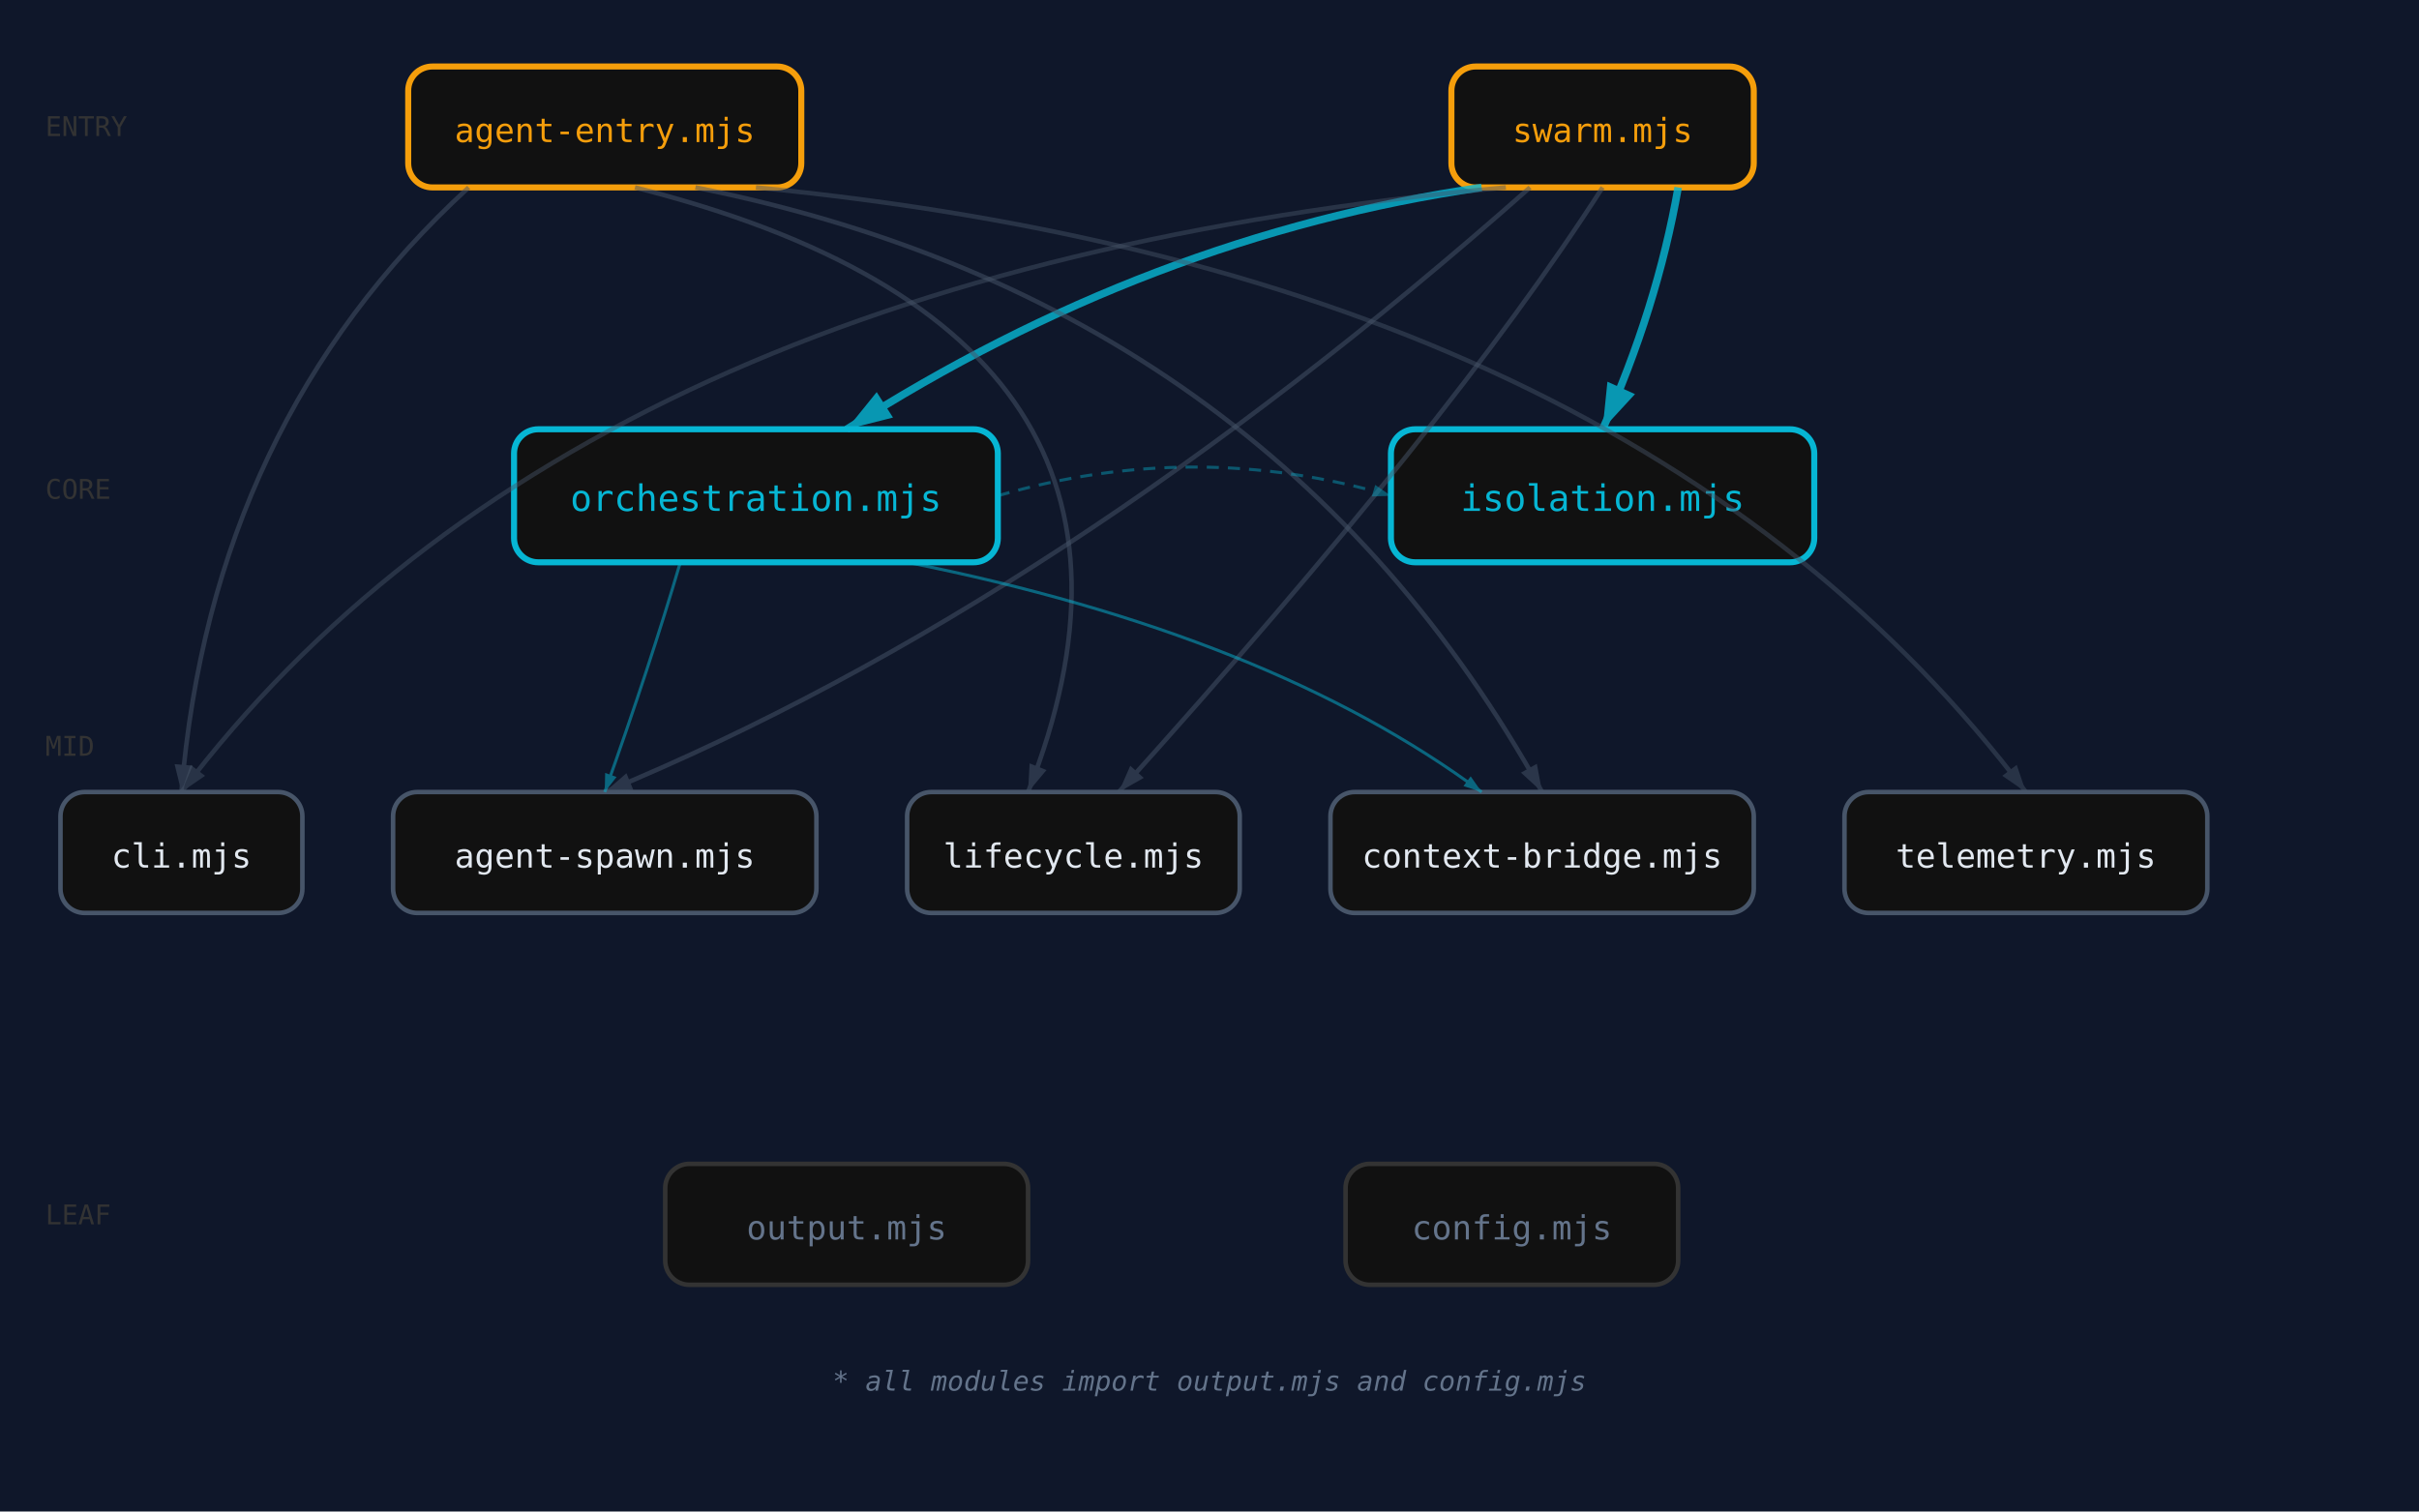
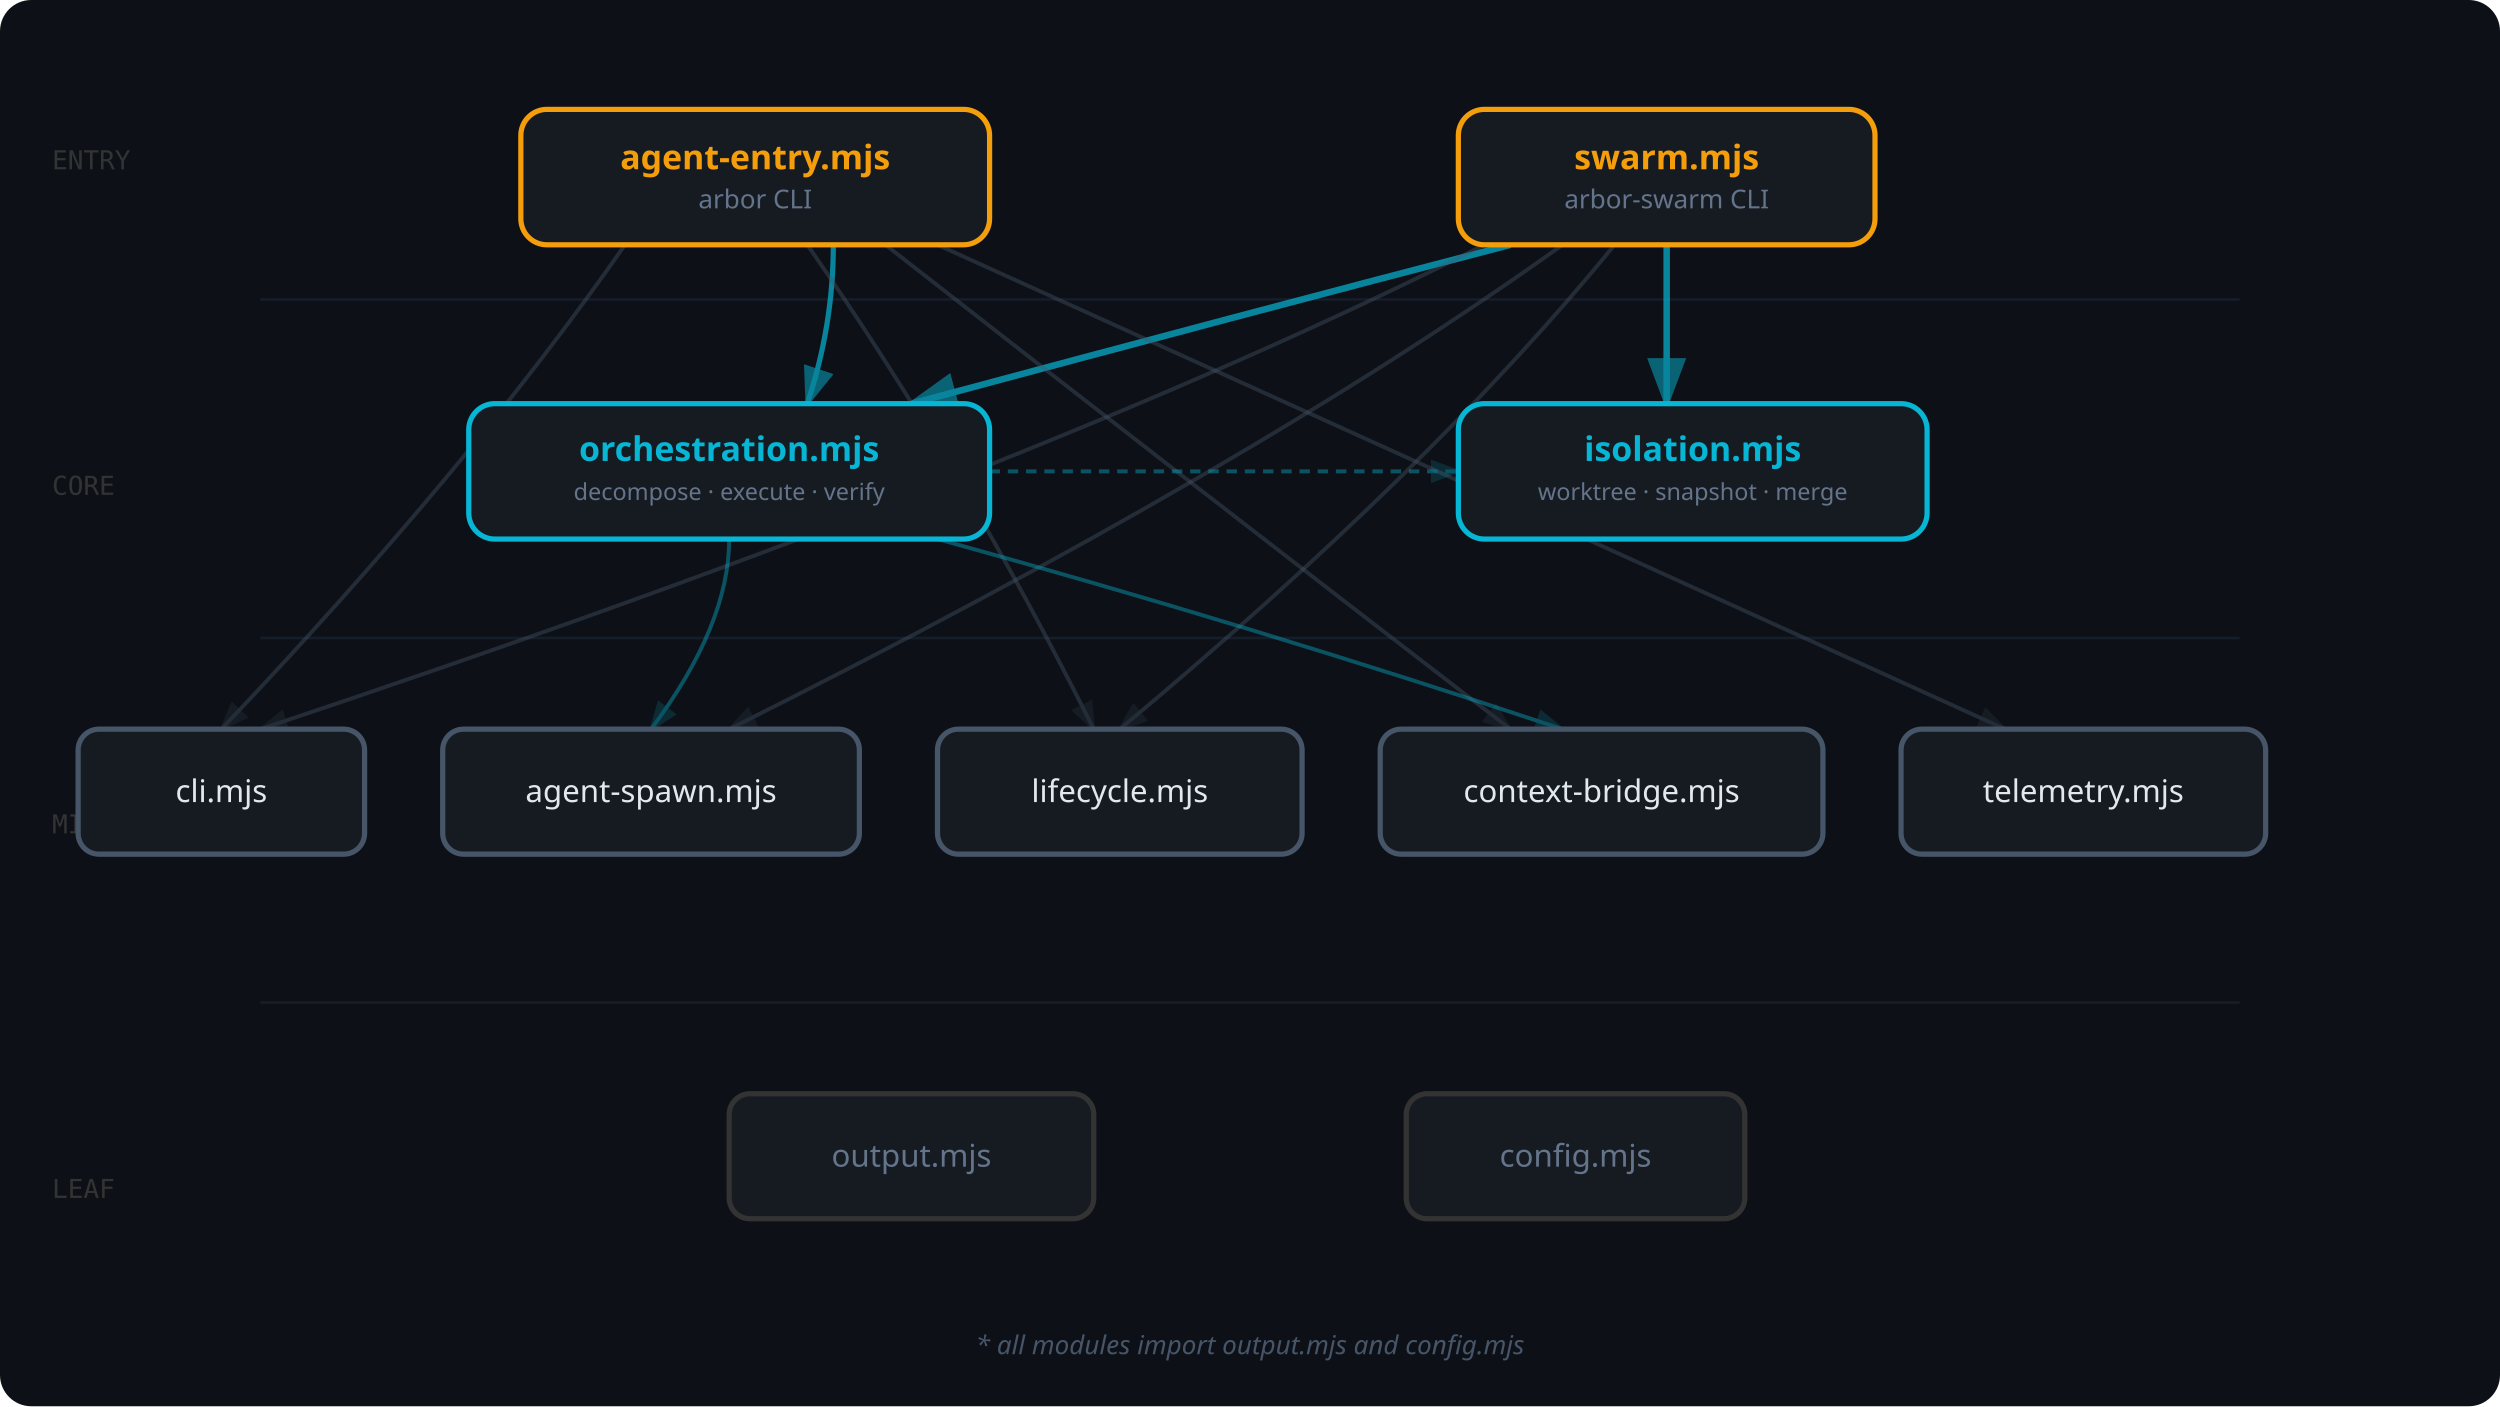
- <svg xmlns="http://www.w3.org/2000/svg" viewBox="0 0 800 500">
+ <svg xmlns="http://www.w3.org/2000/svg" viewBox="0 0 960 540">
+   <rect width="960" height="540" fill="#0D1117" rx="12" />
  <defs>
-     <marker id="d-amber" markerWidth="6" markerHeight="4" refX="6" refY="2" orient="auto">
-       <polygon points="0,0 6,2 0,4" fill="#F59E0B" />
+     <marker id="arrow-cyan" markerWidth="8" markerHeight="8" refX="7" refY="3" orient="auto" markerUnits="strokeWidth">
+       <path d="M0,0 L0,6 L8,3 z" fill="#06B6D4" opacity="0.7" />
    </marker>
-     <marker id="d-cyan" markerWidth="6" markerHeight="4" refX="6" refY="2" orient="auto">
-       <polygon points="0,0 6,2 0,4" fill="#06B6D4" />
+     <marker id="arrow-slate" markerWidth="8" markerHeight="8" refX="7" refY="3" orient="auto" markerUnits="strokeWidth">
+       <path d="M0,0 L0,6 L8,3 z" fill="#475569" opacity="0.4" />
    </marker>
-     <marker id="d-slate" markerWidth="6" markerHeight="4" refX="6" refY="2" orient="auto">
-       <polygon points="0,0 6,2 0,4" fill="#475569" />
+     <marker id="arrow-cyan-thin" markerWidth="8" markerHeight="8" refX="7" refY="3" orient="auto" markerUnits="strokeWidth">
+       <path d="M0,0 L0,6 L8,3 z" fill="#06B6D4" opacity="0.4" />
    </marker>
  </defs>
-   <rect width="800" height="500" fill="#0F172A" />
-   <text x="15" y="45" font-family="monospace" font-size="9" fill="#333333">ENTRY</text>
-   <text x="15" y="165" font-family="monospace" font-size="9" fill="#333333">CORE</text>
-   <text x="15" y="250" font-family="monospace" font-size="9" fill="#333333">MID</text>
-   <text x="15" y="405" font-family="monospace" font-size="9" fill="#333333">LEAF</text>
-   <rect x="135" y="22" width="130" height="40" rx="8" ry="8" fill="#111111" stroke="#F59E0B" stroke-width="2" />
-   <text x="200" y="47" text-anchor="middle" font-family="monospace" font-size="11" fill="#F59E0B">agent-entry.mjs</text>
-   <rect x="480" y="22" width="100" height="40" rx="8" ry="8" fill="#111111" stroke="#F59E0B" stroke-width="2" />
-   <text x="530" y="47" text-anchor="middle" font-family="monospace" font-size="11" fill="#F59E0B">swarm.mjs</text>
-   <rect x="170" y="142" width="160" height="44" rx="8" ry="8" fill="#111111" stroke="#06B6D4" stroke-width="2" />
-   <text x="250" y="169" text-anchor="middle" font-family="monospace" font-size="12" fill="#06B6D4">orchestration.mjs</text>
-   <rect x="460" y="142" width="140" height="44" rx="8" ry="8" fill="#111111" stroke="#06B6D4" stroke-width="2" />
-   <text x="530" y="169" text-anchor="middle" font-family="monospace" font-size="12" fill="#06B6D4">isolation.mjs</text>
-   <rect x="20" y="262" width="80" height="40" rx="8" ry="8" fill="#111111" stroke="#475569" stroke-width="1.5" />
-   <text x="60" y="287" text-anchor="middle" font-family="monospace" font-size="11" fill="#E2E8F0">cli.mjs</text>
-   <rect x="130" y="262" width="140" height="40" rx="8" ry="8" fill="#111111" stroke="#475569" stroke-width="1.5" />
-   <text x="200" y="287" text-anchor="middle" font-family="monospace" font-size="11" fill="#E2E8F0">agent-spawn.mjs</text>
-   <rect x="300" y="262" width="110" height="40" rx="8" ry="8" fill="#111111" stroke="#475569" stroke-width="1.5" />
-   <text x="355" y="287" text-anchor="middle" font-family="monospace" font-size="11" fill="#E2E8F0">lifecycle.mjs</text>
-   <rect x="440" y="262" width="140" height="40" rx="8" ry="8" fill="#111111" stroke="#475569" stroke-width="1.5" />
-   <text x="510" y="287" text-anchor="middle" font-family="monospace" font-size="11" fill="#E2E8F0">context-bridge.mjs</text>
-   <rect x="610" y="262" width="120" height="40" rx="8" ry="8" fill="#111111" stroke="#475569" stroke-width="1.5" />
-   <text x="670" y="287" text-anchor="middle" font-family="monospace" font-size="11" fill="#E2E8F0">telemetry.mjs</text>
-   <rect x="220" y="385" width="120" height="40" rx="8" ry="8" fill="#111111" stroke="#333333" stroke-width="1.5" />
-   <text x="280" y="410" text-anchor="middle" font-family="monospace" font-size="11" fill="#64748B">output.mjs</text>
-   <rect x="445" y="385" width="110" height="40" rx="8" ry="8" fill="#111111" stroke="#333333" stroke-width="1.5" />
-   <text x="500" y="410" text-anchor="middle" font-family="monospace" font-size="11" fill="#64748B">config.mjs</text>
-   <path d="M 490,62 Q 380,78 280,142" fill="none" stroke="#06B6D4" stroke-width="2.5" opacity="0.8" marker-end="url(#d-cyan)" />
-   <path d="M 555,62 Q 548,102 530,142" fill="none" stroke="#06B6D4" stroke-width="2.5" opacity="0.8" marker-end="url(#d-cyan)" />
-   <path d="M 506,62 Q 350,200 200,262" fill="none" stroke="#475569" stroke-width="1.5" opacity="0.5" marker-end="url(#d-slate)" />
-   <path d="M 530,62 Q 480,140 370,262" fill="none" stroke="#475569" stroke-width="1.5" opacity="0.5" marker-end="url(#d-slate)" />
-   <path d="M 498,62 Q 190,90 60,262" fill="none" stroke="#475569" stroke-width="1.5" opacity="0.45" marker-end="url(#d-slate)" />
-   <path d="M 155,62 Q 70,140 60,262" fill="none" stroke="#475569" stroke-width="1.5" opacity="0.5" marker-end="url(#d-slate)" />
-   <path d="M 230,62 Q 420,100 510,262" fill="none" stroke="#475569" stroke-width="1.5" opacity="0.5" marker-end="url(#d-slate)" />
-   <path d="M 250,62 Q 540,90 670,262" fill="none" stroke="#475569" stroke-width="1.5" opacity="0.45" marker-end="url(#d-slate)" />
-   <path d="M 210,62 Q 400,110 340,262" fill="none" stroke="#475569" stroke-width="1.5" opacity="0.5" marker-end="url(#d-slate)" />
-   <path d="M 225,186 Q 215,220 200,262" fill="none" stroke="#06B6D4" stroke-width="1" opacity="0.5" marker-end="url(#d-cyan)" />
-   <path d="M 300,186 Q 420,210 490,262" fill="none" stroke="#06B6D4" stroke-width="1" opacity="0.5" marker-end="url(#d-cyan)" />
-   <path d="M 330,164 Q 395,145 460,164" fill="none" stroke="#06B6D4" stroke-width="1" opacity="0.4" stroke-dasharray="4 3" marker-end="url(#d-cyan)" />
-   <text x="400" y="460" text-anchor="middle" font-family="monospace" font-size="9" fill="#64748B" font-style="italic">* all modules import output.mjs and config.mjs</text>
+   <text x="20" y="65" font-family="monospace" font-size="10" fill="#333">ENTRY</text>
+   <text x="20" y="190" font-family="monospace" font-size="10" fill="#333">CORE</text>
+   <text x="20" y="320" font-family="monospace" font-size="10" fill="#333">MID</text>
+   <text x="20" y="460" font-family="monospace" font-size="10" fill="#333">LEAF</text>
+   <line x1="100" y1="115" x2="860" y2="115" stroke="#1e293b" opacity="0.5" stroke-width="1" />
+   <line x1="100" y1="245" x2="860" y2="245" stroke="#1e293b" opacity="0.5" stroke-width="1" />
+   <line x1="100" y1="385" x2="860" y2="385" stroke="#1e293b" opacity="0.5" stroke-width="1" />
+   <path d="M 580,94 Q 480,120 350,155" fill="none" stroke="#06B6D4" stroke-width="2.5" opacity="0.7" marker-end="url(#arrow-cyan)" />
+   <path d="M 640,94 Q 640,125 640,155" fill="none" stroke="#06B6D4" stroke-width="2.5" opacity="0.7" marker-end="url(#arrow-cyan)" />
+   <path d="M 320,94 Q 320,125 310,155" fill="none" stroke="#06B6D4" stroke-width="2" opacity="0.7" marker-end="url(#arrow-cyan)" />
+   <path d="M 600,94 Q 480,180 280,280" fill="none" stroke="#475569" stroke-width="1.5" opacity="0.4" marker-end="url(#arrow-slate)" />
+   <path d="M 620,94 Q 550,180 430,280" fill="none" stroke="#475569" stroke-width="1.5" opacity="0.4" marker-end="url(#arrow-slate)" />
+   <path d="M 570,94 Q 400,180 100,280" fill="none" stroke="#475569" stroke-width="1.5" opacity="0.4" marker-end="url(#arrow-slate)" />
+   <path d="M 240,94 Q 180,180 85,280" fill="none" stroke="#475569" stroke-width="1.5" opacity="0.4" marker-end="url(#arrow-slate)" />
+   <path d="M 340,94 Q 450,180 580,280" fill="none" stroke="#475569" stroke-width="1.5" opacity="0.4" marker-end="url(#arrow-slate)" />
+   <path d="M 310,94 Q 370,180 420,280" fill="none" stroke="#475569" stroke-width="1.5" opacity="0.4" marker-end="url(#arrow-slate)" />
+   <path d="M 360,94 Q 550,180 770,280" fill="none" stroke="#475569" stroke-width="1.5" opacity="0.4" marker-end="url(#arrow-slate)" />
+   <path d="M 280,207 Q 280,240 250,280" fill="none" stroke="#06B6D4" stroke-width="1.5" opacity="0.4" marker-end="url(#arrow-cyan-thin)" />
+   <path d="M 360,207 Q 480,240 600,280" fill="none" stroke="#06B6D4" stroke-width="1.5" opacity="0.4" marker-end="url(#arrow-cyan-thin)" />
+   <path d="M 380,181 Q 470,181 560,181" fill="none" stroke="#06B6D4" stroke-width="1.5" opacity="0.4" stroke-dasharray="4,3" marker-end="url(#arrow-cyan-thin)" />
+   <rect x="200" y="42" width="180" height="52" rx="10" fill="#161b22" stroke="#F59E0B" stroke-width="2" />
+   <text x="290" y="65" font-family="system-ui" font-size="13" fill="#F59E0B" font-weight="bold" text-anchor="middle">agent-entry.mjs</text>
+   <text x="290" y="80" font-family="system-ui" font-size="10" fill="#64748B" text-anchor="middle">arbor CLI</text>
+   <rect x="560" y="42" width="160" height="52" rx="10" fill="#161b22" stroke="#F59E0B" stroke-width="2" />
+   <text x="640" y="65" font-family="system-ui" font-size="13" fill="#F59E0B" font-weight="bold" text-anchor="middle">swarm.mjs</text>
+   <text x="640" y="80" font-family="system-ui" font-size="10" fill="#64748B" text-anchor="middle">arbor-swarm CLI</text>
+   <rect x="180" y="155" width="200" height="52" rx="10" fill="#161b22" stroke="#06B6D4" stroke-width="2" />
+   <text x="280" y="177" font-family="system-ui" font-size="13" fill="#06B6D4" font-weight="bold" text-anchor="middle">orchestration.mjs</text>
+   <text x="280" y="192" font-family="system-ui" font-size="9" fill="#64748B" text-anchor="middle">decompose · execute · verify</text>
+   <rect x="560" y="155" width="180" height="52" rx="10" fill="#161b22" stroke="#06B6D4" stroke-width="2" />
+   <text x="650" y="177" font-family="system-ui" font-size="13" fill="#06B6D4" font-weight="bold" text-anchor="middle">isolation.mjs</text>
+   <text x="650" y="192" font-family="system-ui" font-size="9" fill="#64748B" text-anchor="middle">worktree · snapshot · merge</text>
+   <rect x="30" y="280" width="110" height="48" rx="8" fill="#161b22" stroke="#475569" stroke-width="2" />
+   <text x="85" y="308" font-family="system-ui" font-size="12" fill="#E2E8F0" text-anchor="middle">cli.mjs</text>
+   <rect x="170" y="280" width="160" height="48" rx="8" fill="#161b22" stroke="#475569" stroke-width="2" />
+   <text x="250" y="308" font-family="system-ui" font-size="12" fill="#E2E8F0" text-anchor="middle">agent-spawn.mjs</text>
+   <rect x="360" y="280" width="140" height="48" rx="8" fill="#161b22" stroke="#475569" stroke-width="2" />
+   <text x="430" y="308" font-family="system-ui" font-size="12" fill="#E2E8F0" text-anchor="middle">lifecycle.mjs</text>
+   <rect x="530" y="280" width="170" height="48" rx="8" fill="#161b22" stroke="#475569" stroke-width="2" />
+   <text x="615" y="308" font-family="system-ui" font-size="12" fill="#E2E8F0" text-anchor="middle">context-bridge.mjs</text>
+   <rect x="730" y="280" width="140" height="48" rx="8" fill="#161b22" stroke="#475569" stroke-width="2" />
+   <text x="800" y="308" font-family="system-ui" font-size="12" fill="#E2E8F0" text-anchor="middle">telemetry.mjs</text>
+   <rect x="280" y="420" width="140" height="48" rx="8" fill="#161b22" stroke="#333" stroke-width="2" />
+   <text x="350" y="448" font-family="system-ui" font-size="12" fill="#64748B" text-anchor="middle">output.mjs</text>
+   <rect x="540" y="420" width="130" height="48" rx="8" fill="#161b22" stroke="#333" stroke-width="2" />
+   <text x="605" y="448" font-family="system-ui" font-size="12" fill="#64748B" text-anchor="middle">config.mjs</text>
+   <text x="480" y="520" font-family="system-ui" font-size="10" fill="#475569" font-style="italic" text-anchor="middle">* all modules import output.mjs and config.mjs</text>
</svg>
